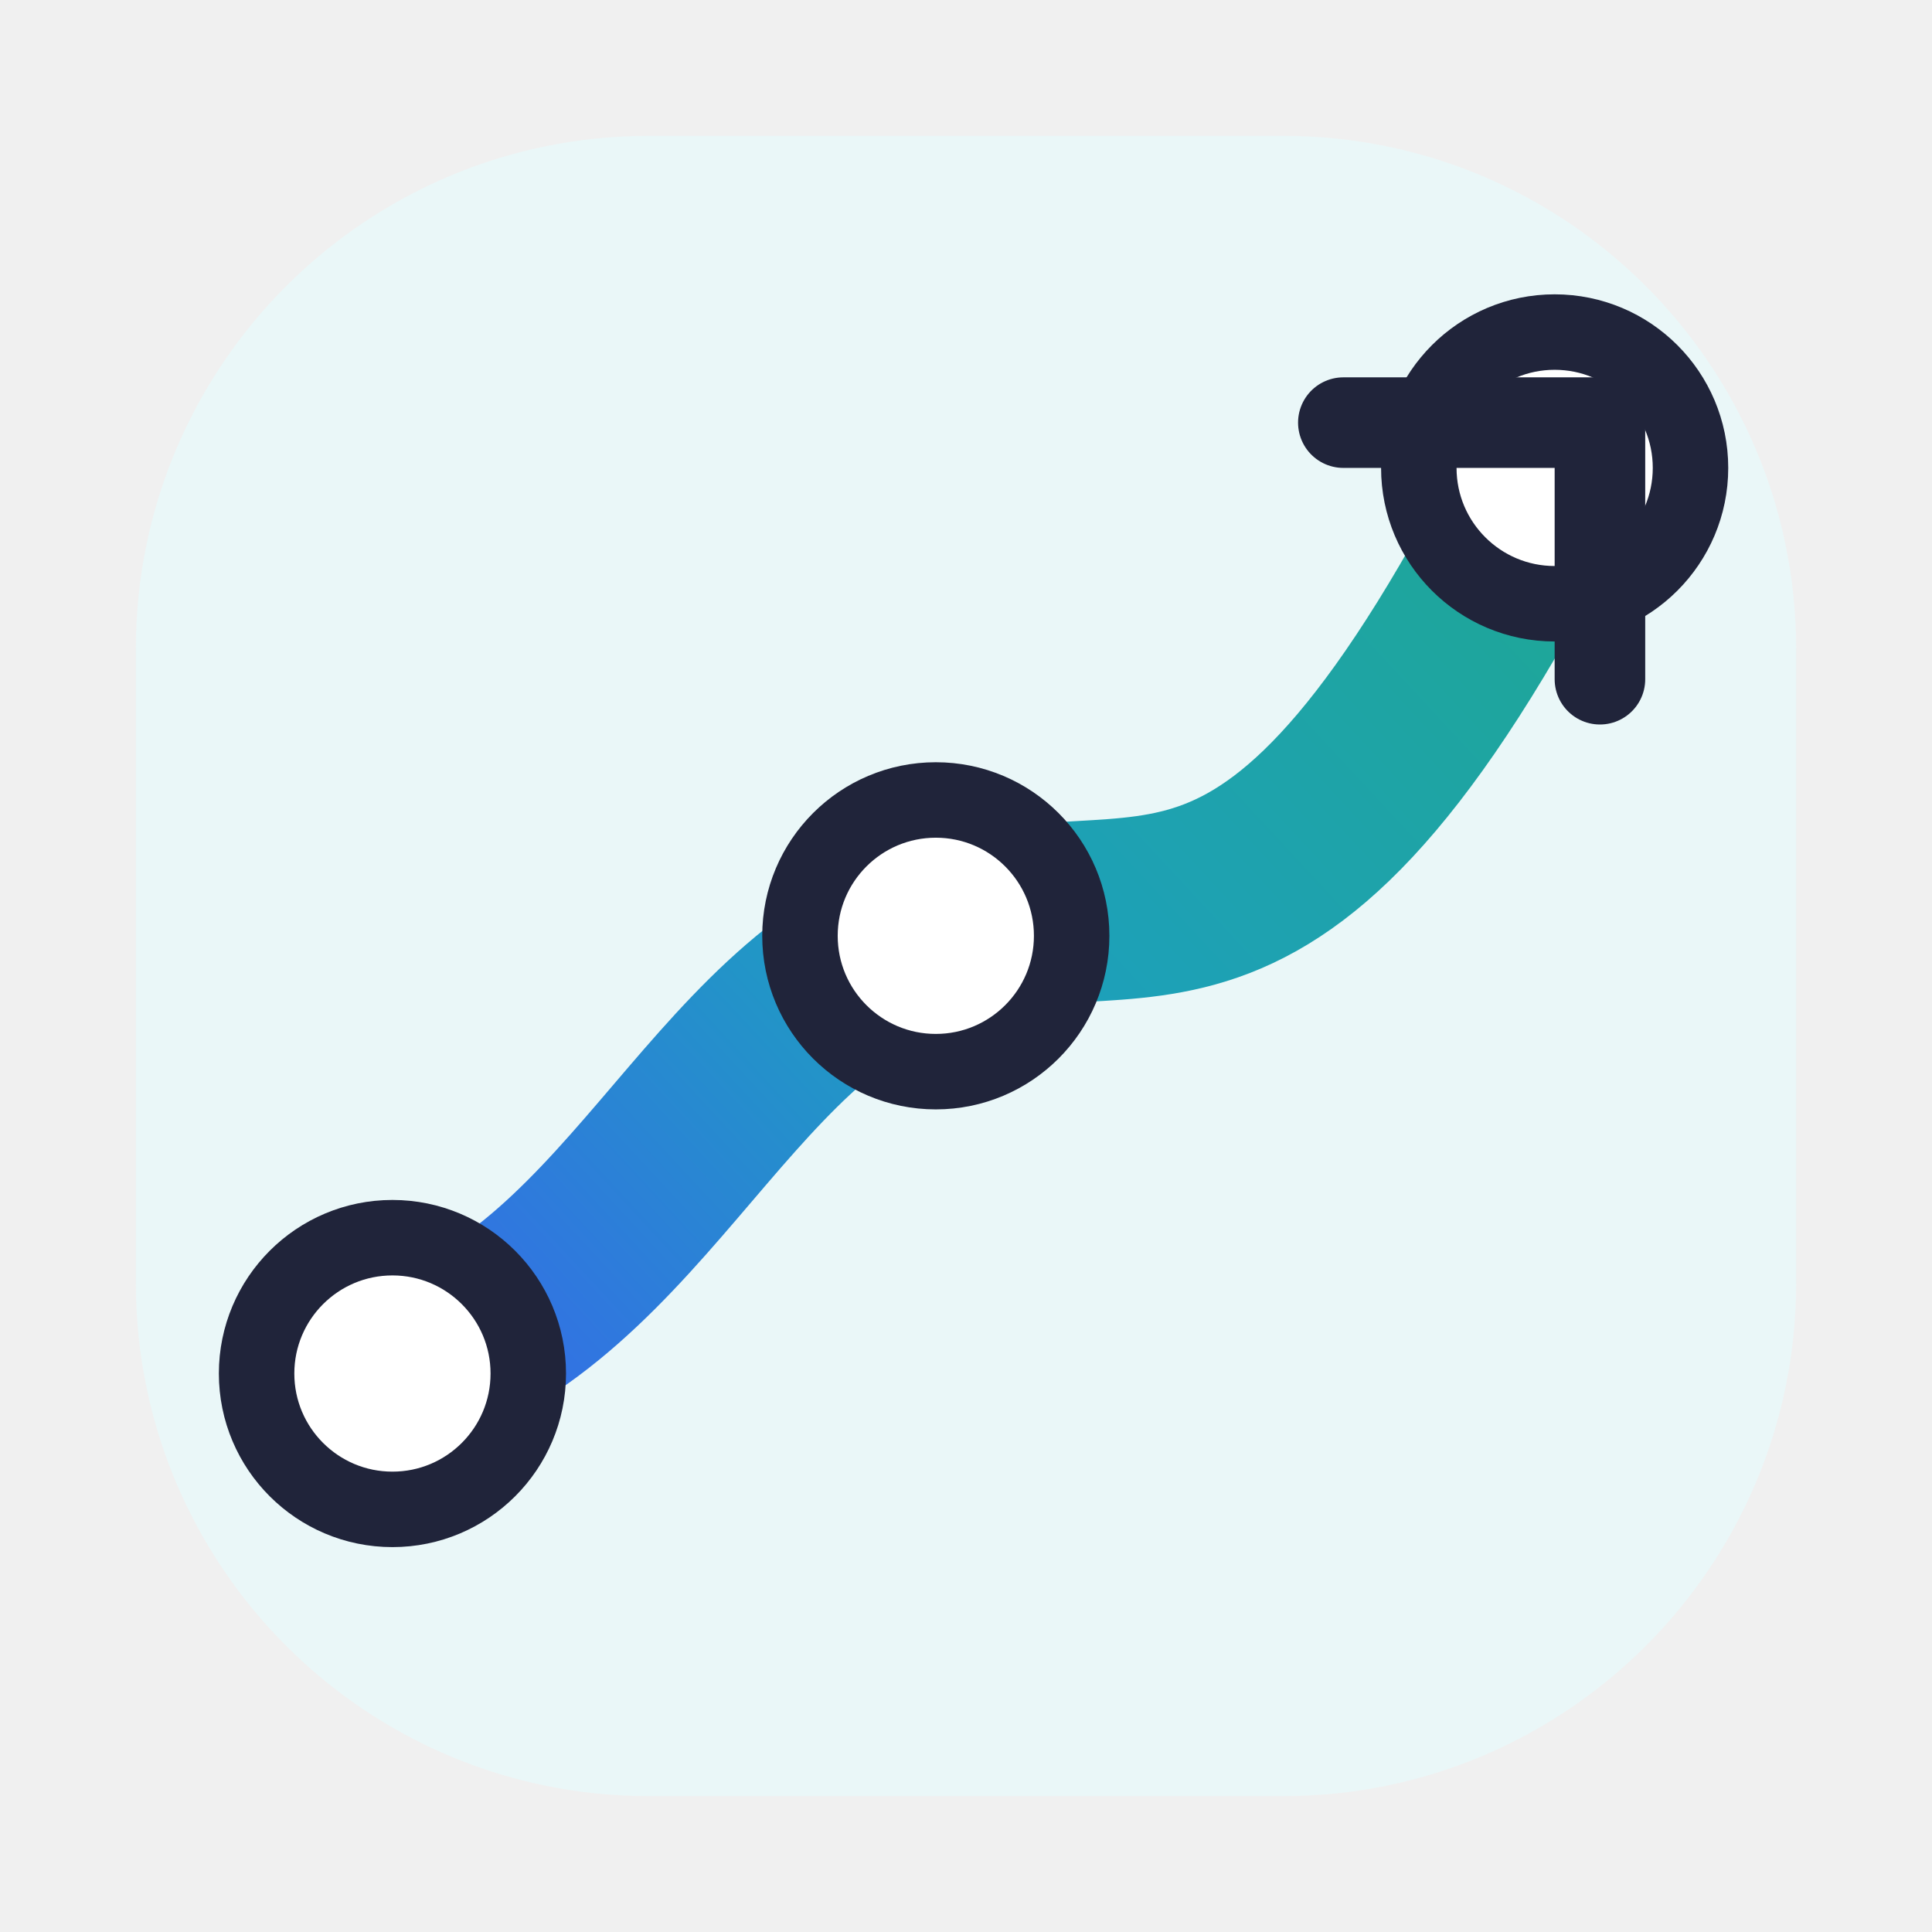
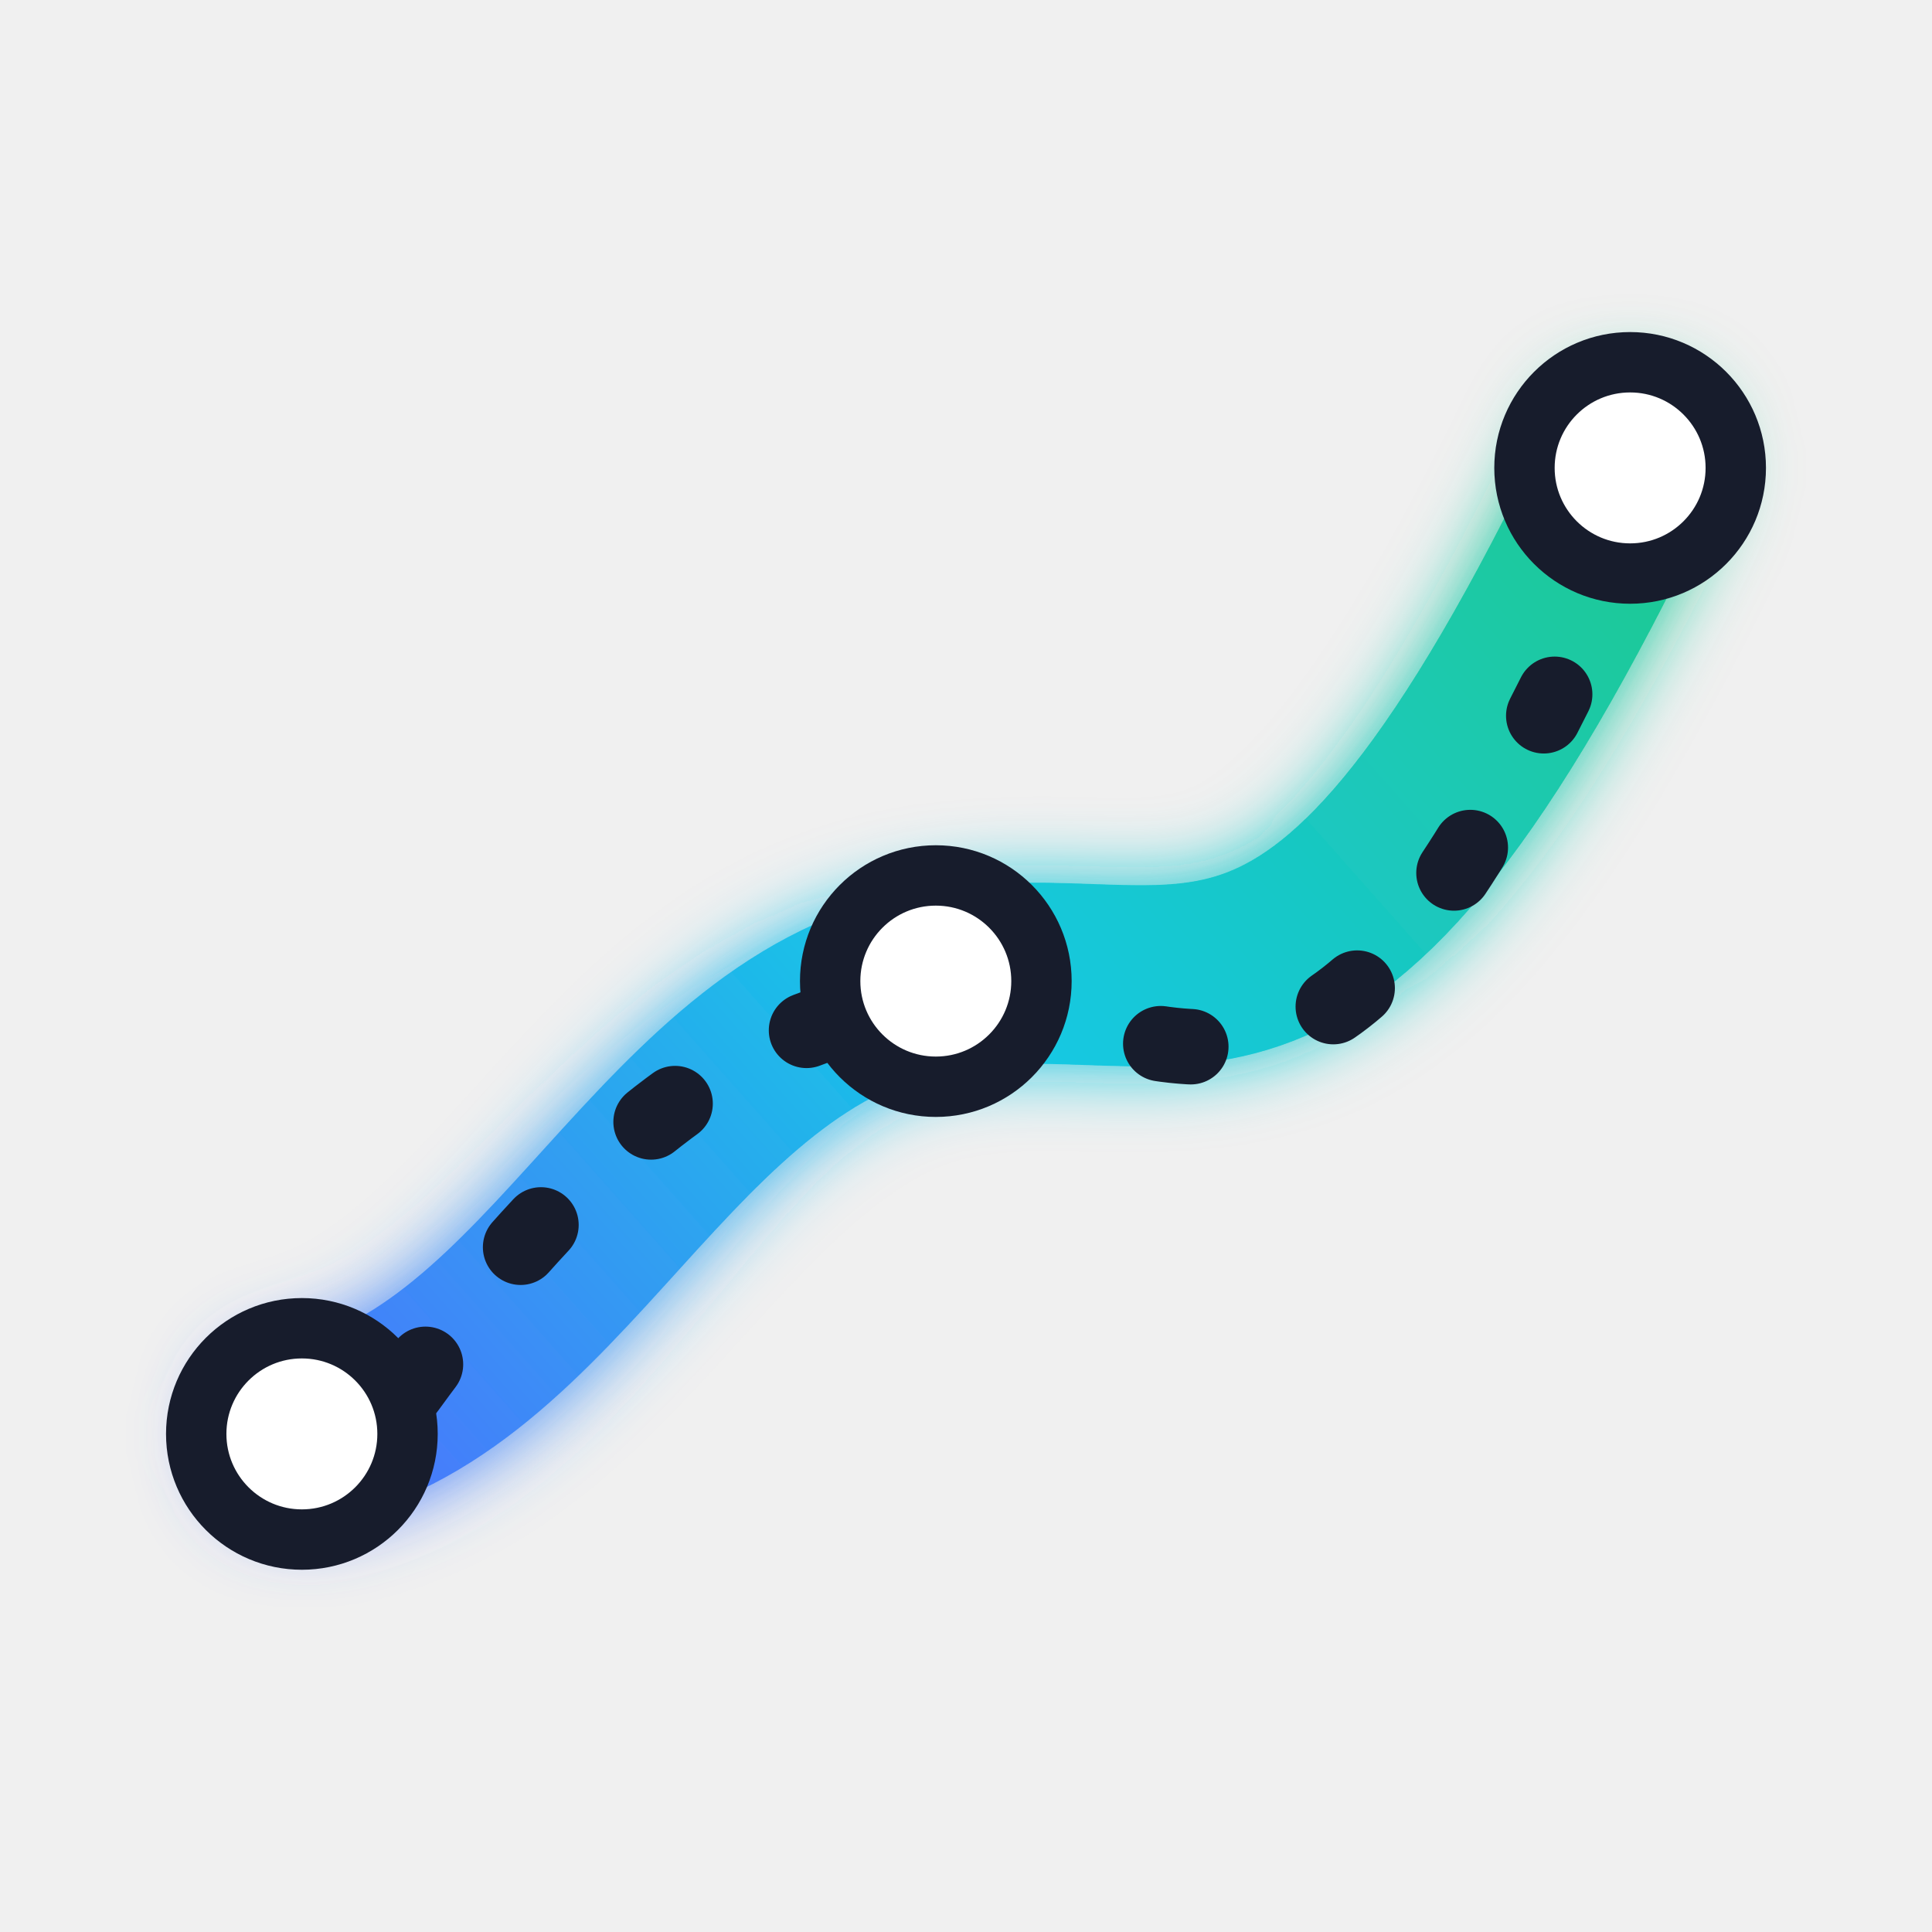
- <svg xmlns="http://www.w3.org/2000/svg" viewBox="0 0 128 128" role="img" aria-label="Growth Studio mark">
+ <svg xmlns="http://www.w3.org/2000/svg" viewBox="0 0 128 128" role="img" aria-labelledby="title desc">
  <defs>
-     <linearGradient id="g" x1="22" y1="103" x2="106" y2="25" gradientUnits="userSpaceOnUse">
-       <stop stop-color="#3D5BF5" />
-       <stop offset=".48" stop-color="#1D9FBF" />
-       <stop offset="1" stop-color="#1FA88F" />
+     <linearGradient id="s" x1="20" y1="102" x2="108" y2="24" gradientUnits="userSpaceOnUse">
+       <stop stop-color="#4F6FFF" />
+       <stop offset=".48" stop-color="#15C8E5" />
+       <stop offset="1" stop-color="#20C98B" />
    </linearGradient>
+     <filter id="g" x="-25%" y="-25%" width="150%" height="150%">
+       <feGaussianBlur stdDeviation="2.4" result="b" />
+       <feMerge>
+         <feMergeNode in="b" />
+         <feMergeNode in="SourceGraphic" />
+       </feMerge>
+     </filter>
  </defs>
-   <rect x="9" y="9" width="110" height="110" rx="34" fill="#EAF7F8" />
-   <path d="M25 91c17-4 22-24 37-29 14-5 22 7 41-31" fill="none" stroke="url(#g)" stroke-width="12" stroke-linecap="round" />
-   <circle cx="26" cy="91" r="9" fill="#FFFFFF" stroke="#20243A" stroke-width="5" />
-   <circle cx="62" cy="62" r="9" fill="#FFFFFF" stroke="#20243A" stroke-width="5" />
-   <circle cx="103" cy="31" r="9" fill="#FFFFFF" stroke="#20243A" stroke-width="5" />
-   <path d="M89 28h17v17" fill="none" stroke="#20243A" stroke-width="6" stroke-linecap="round" stroke-linejoin="round" />
+   <path d="M20 95c17-3 24-27 42-30 17-3 25 10 46-34" fill="none" stroke="url(#s)" stroke-width="12" stroke-linecap="round" filter="url(#g)" />
+   <path d="M27 92c16-22 30-29 45-24 13 4 20 0 31-22" fill="none" stroke="#171C2C" stroke-width="5" stroke-linecap="round" stroke-dasharray="2 10" />
+   <g fill="#FFF" stroke="#171C2C" stroke-width="4">
+     <circle cx="20" cy="95" r="7" />
+     <circle cx="62" cy="65" r="7" />
+     <circle cx="108" cy="31" r="7" />
+   </g>
</svg>
